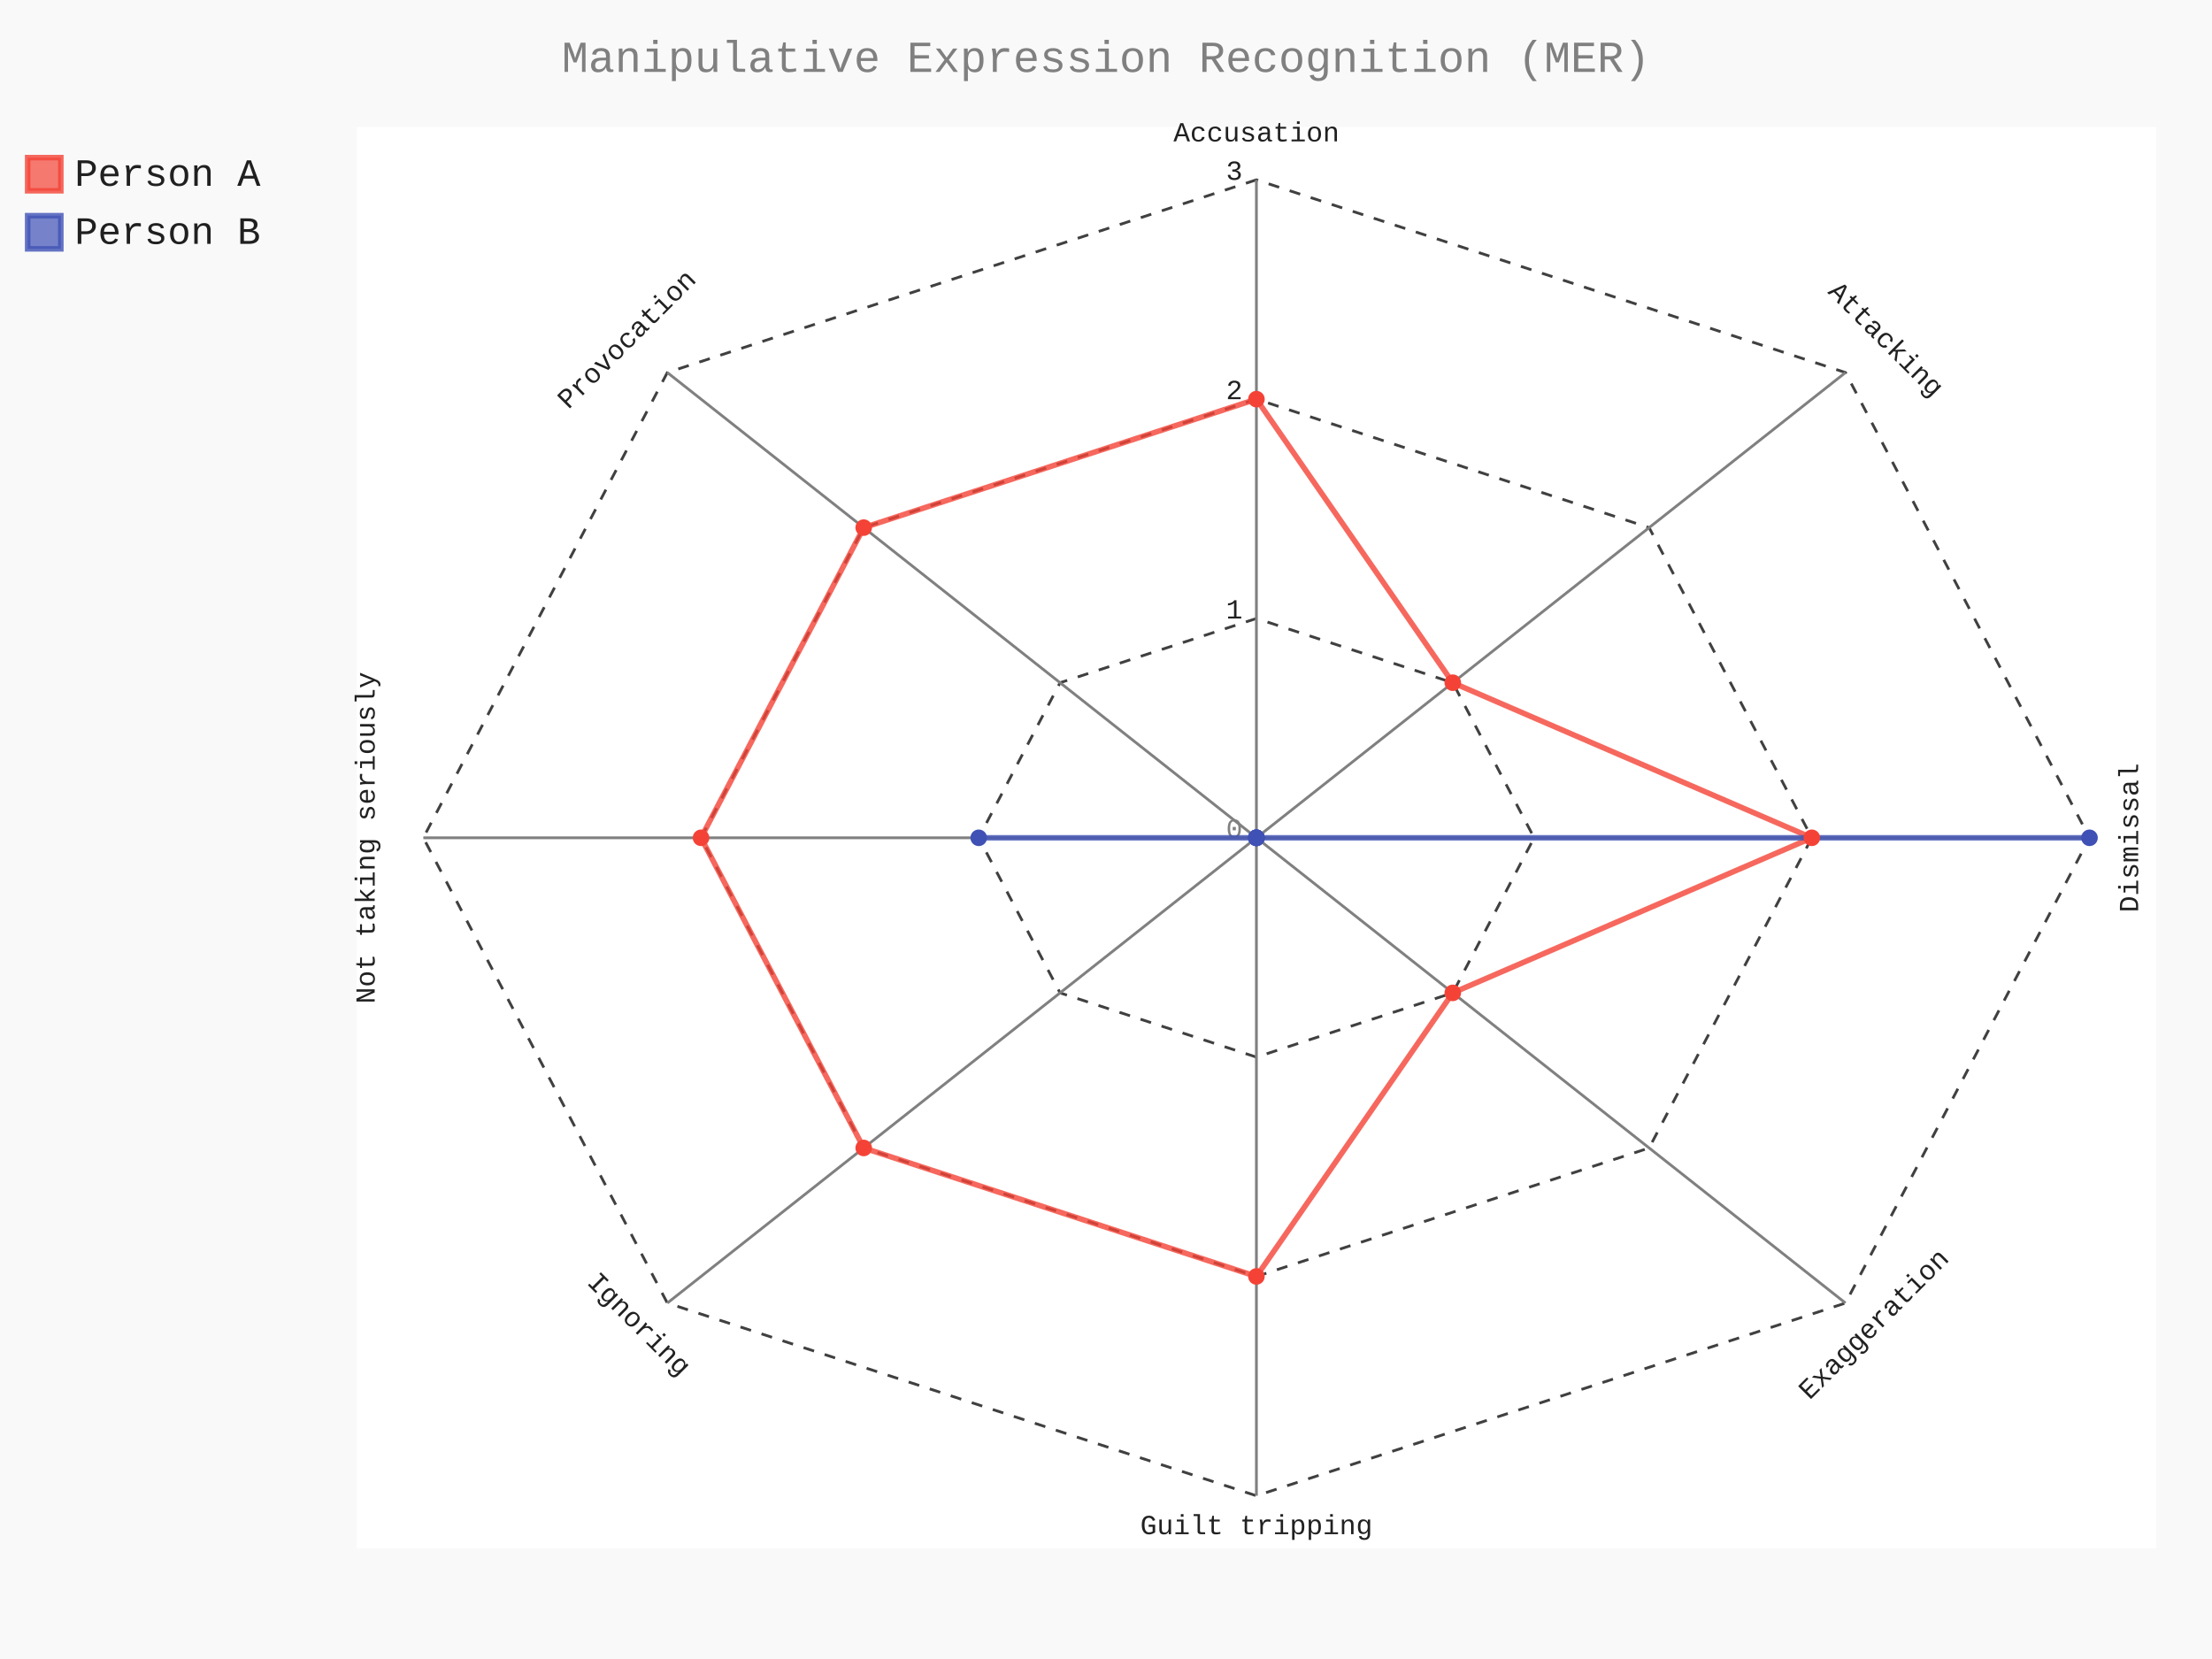
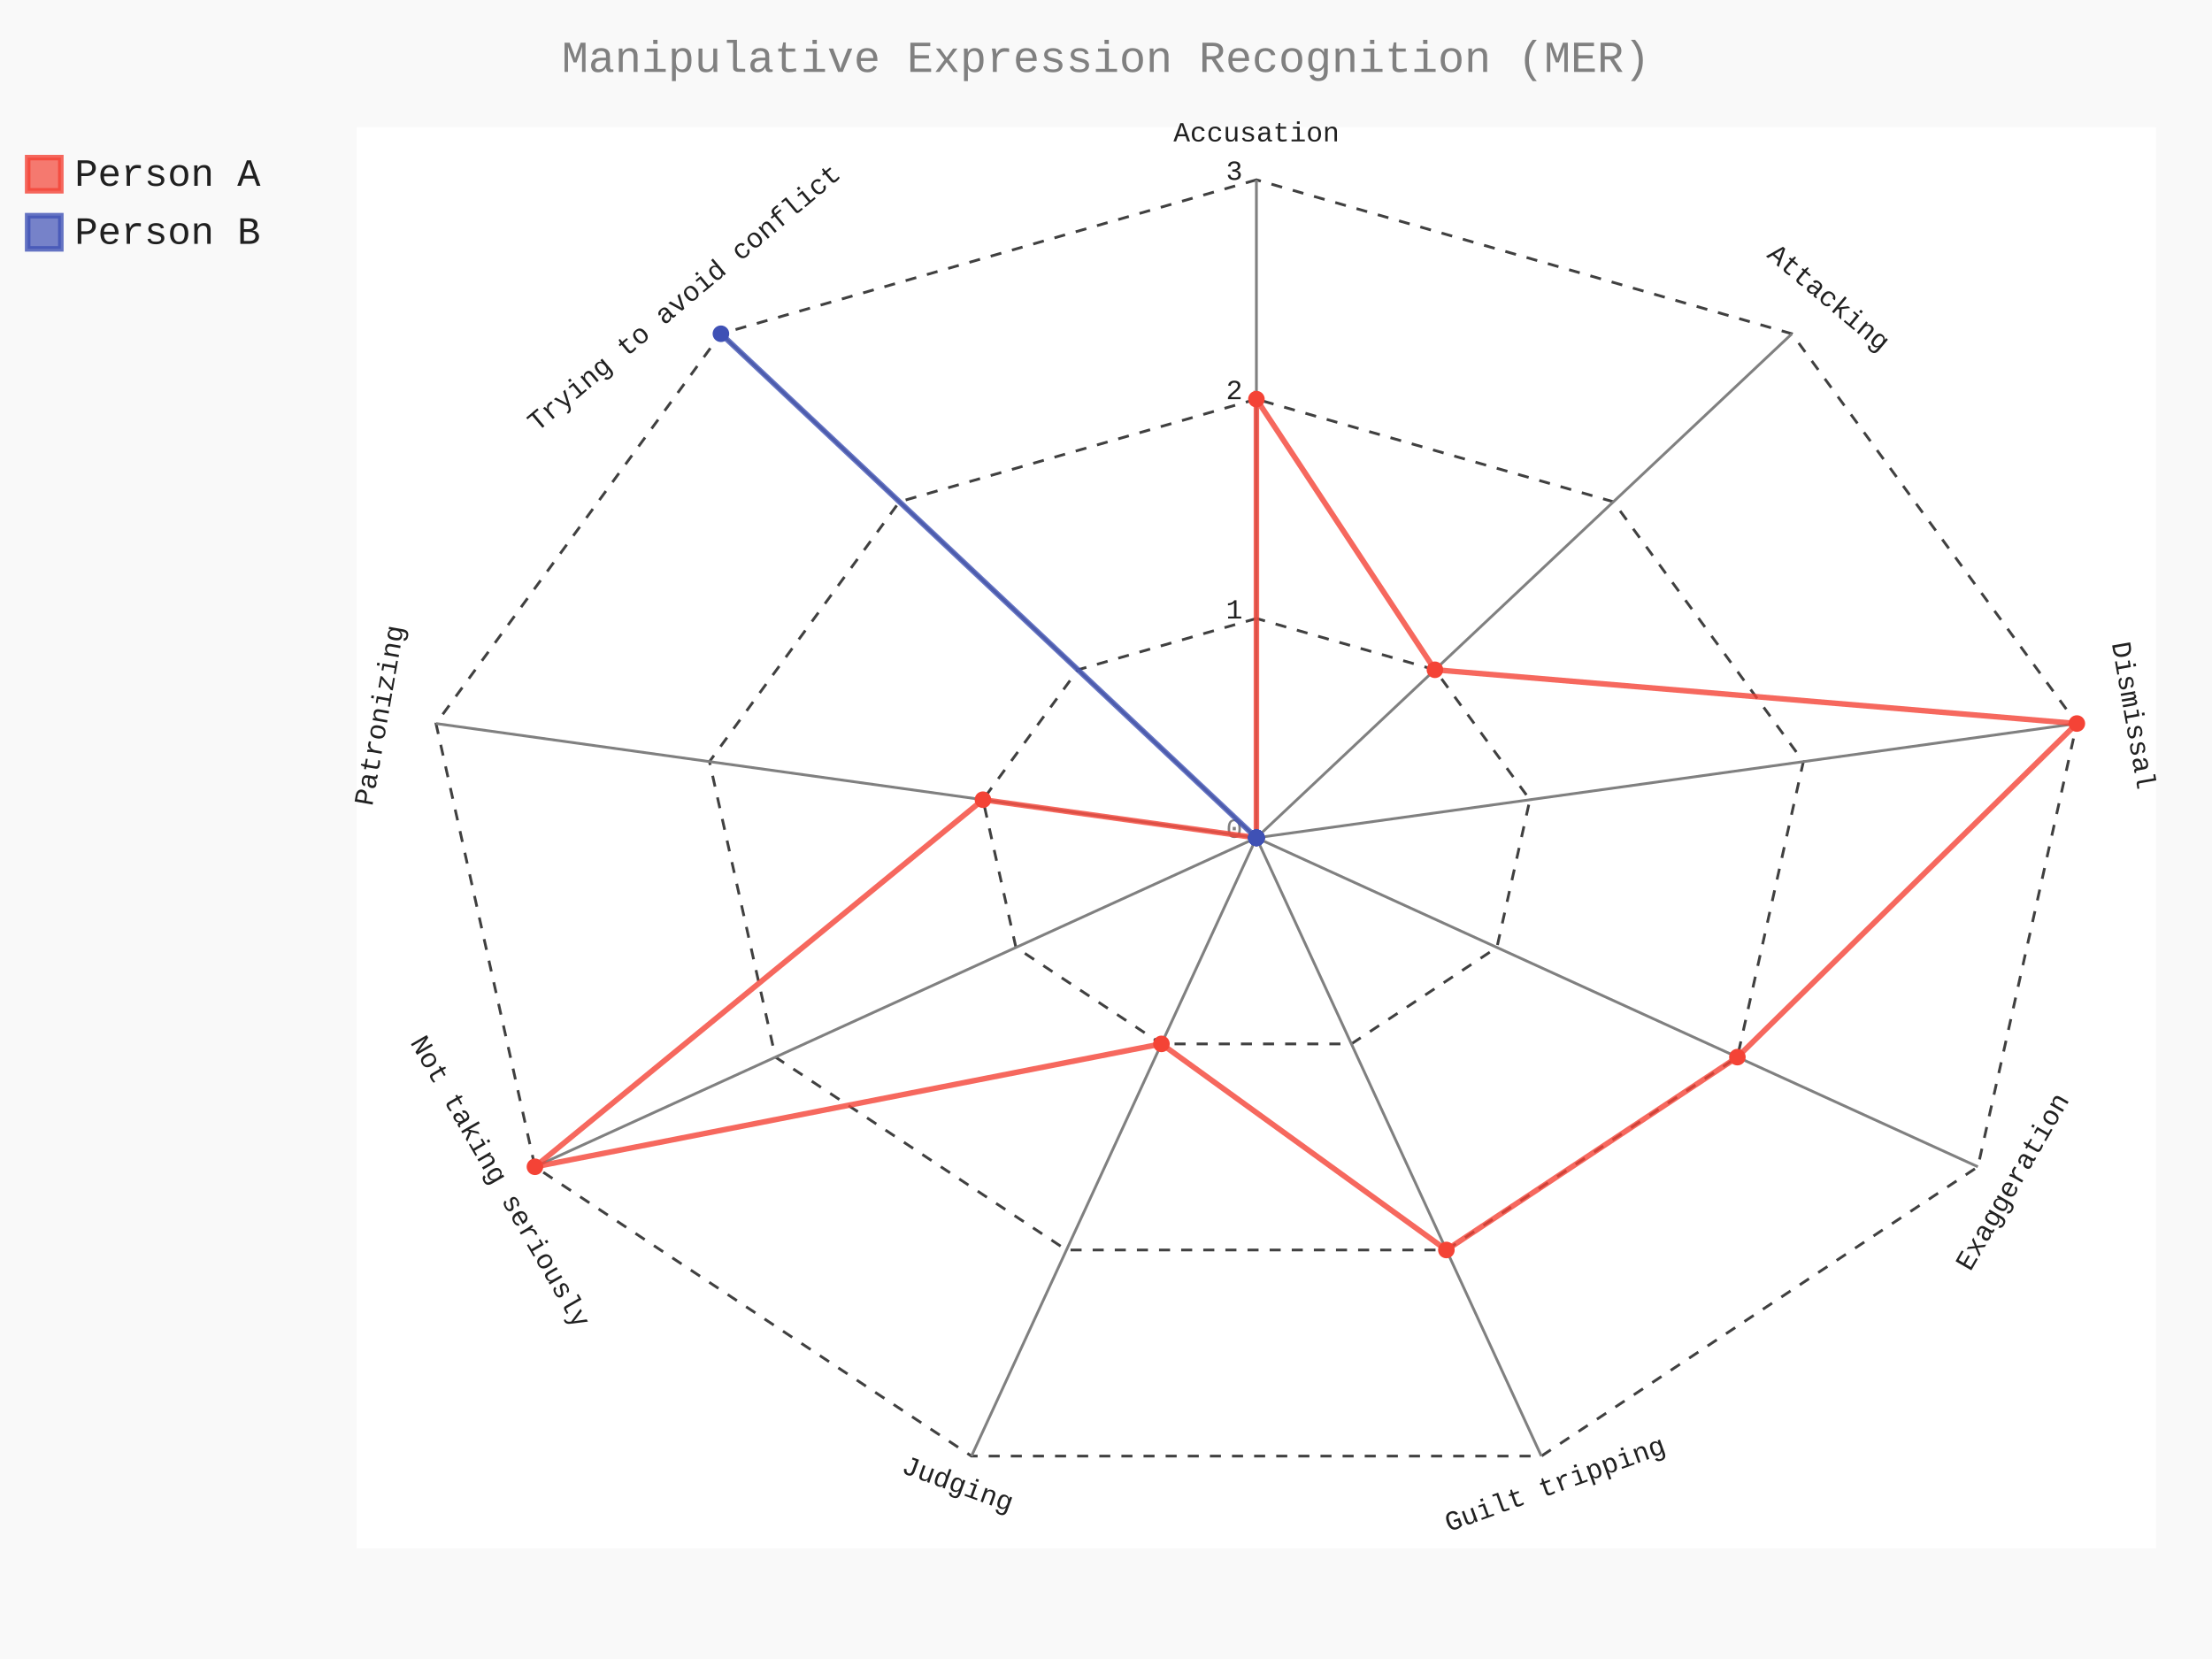
- <svg xmlns="http://www.w3.org/2000/svg" id="chart-4804d9a1-0d60-4488-a45d-5e93284c0eea" class="pygal-chart" viewBox="0 0 800 600">
+ <svg xmlns="http://www.w3.org/2000/svg" id="chart-8e9f47af-3c1f-4e3c-ab5e-61ac4ba6330f" class="pygal-chart" viewBox="0 0 800 600">
  <defs>
-     <style type="text/css">#chart-4804d9a1-0d60-4488-a45d-5e93284c0eea{-webkit-user-select:none;-webkit-font-smoothing:antialiased;font-family:Consolas,"Liberation Mono",Menlo,Courier,monospace}#chart-4804d9a1-0d60-4488-a45d-5e93284c0eea .title{font-family:Consolas,"Liberation Mono",Menlo,Courier,monospace;font-size:16px}#chart-4804d9a1-0d60-4488-a45d-5e93284c0eea .legends .legend text{font-family:Consolas,"Liberation Mono",Menlo,Courier,monospace;font-size:14px}#chart-4804d9a1-0d60-4488-a45d-5e93284c0eea .axis text{font-family:Consolas,"Liberation Mono",Menlo,Courier,monospace;font-size:10px}#chart-4804d9a1-0d60-4488-a45d-5e93284c0eea .axis text.major{font-family:Consolas,"Liberation Mono",Menlo,Courier,monospace;font-size:10px}#chart-4804d9a1-0d60-4488-a45d-5e93284c0eea .text-overlay text.value{font-family:Consolas,"Liberation Mono",Menlo,Courier,monospace;font-size:16px}#chart-4804d9a1-0d60-4488-a45d-5e93284c0eea .text-overlay text.label{font-family:Consolas,"Liberation Mono",Menlo,Courier,monospace;font-size:10px}#chart-4804d9a1-0d60-4488-a45d-5e93284c0eea .tooltip{font-family:Consolas,"Liberation Mono",Menlo,Courier,monospace;font-size:14px}#chart-4804d9a1-0d60-4488-a45d-5e93284c0eea text.no_data{font-family:Consolas,"Liberation Mono",Menlo,Courier,monospace;font-size:64px}
- #chart-4804d9a1-0d60-4488-a45d-5e93284c0eea{background-color:rgba(249,249,249,1)}#chart-4804d9a1-0d60-4488-a45d-5e93284c0eea path,#chart-4804d9a1-0d60-4488-a45d-5e93284c0eea line,#chart-4804d9a1-0d60-4488-a45d-5e93284c0eea rect,#chart-4804d9a1-0d60-4488-a45d-5e93284c0eea circle{-webkit-transition:150ms;-moz-transition:150ms;transition:150ms}#chart-4804d9a1-0d60-4488-a45d-5e93284c0eea .graph &gt; .background{fill:rgba(249,249,249,1)}#chart-4804d9a1-0d60-4488-a45d-5e93284c0eea .plot &gt; .background{fill:rgba(255,255,255,1)}#chart-4804d9a1-0d60-4488-a45d-5e93284c0eea .graph{fill:rgba(0,0,0,.87)}#chart-4804d9a1-0d60-4488-a45d-5e93284c0eea text.no_data{fill:rgba(128,128,128,1)}#chart-4804d9a1-0d60-4488-a45d-5e93284c0eea .title{fill:rgba(128,128,128,1)}#chart-4804d9a1-0d60-4488-a45d-5e93284c0eea .legends .legend text{fill:rgba(0,0,0,.87)}#chart-4804d9a1-0d60-4488-a45d-5e93284c0eea .legends .legend:hover text{fill:rgba(128,128,128,1)}#chart-4804d9a1-0d60-4488-a45d-5e93284c0eea .axis .line{stroke:rgba(128,128,128,1)}#chart-4804d9a1-0d60-4488-a45d-5e93284c0eea .axis .guide.line{stroke:rgba(0,0,0,.54)}#chart-4804d9a1-0d60-4488-a45d-5e93284c0eea .axis .major.line{stroke:rgba(0,0,0,.87)}#chart-4804d9a1-0d60-4488-a45d-5e93284c0eea .axis text.major{fill:rgba(128,128,128,1)}#chart-4804d9a1-0d60-4488-a45d-5e93284c0eea .axis.y .guides:hover .guide.line,#chart-4804d9a1-0d60-4488-a45d-5e93284c0eea .line-graph .axis.x .guides:hover .guide.line,#chart-4804d9a1-0d60-4488-a45d-5e93284c0eea .stackedline-graph .axis.x .guides:hover .guide.line,#chart-4804d9a1-0d60-4488-a45d-5e93284c0eea .xy-graph .axis.x .guides:hover .guide.line{stroke:rgba(128,128,128,1)}#chart-4804d9a1-0d60-4488-a45d-5e93284c0eea .axis .guides:hover text{fill:rgba(128,128,128,1)}#chart-4804d9a1-0d60-4488-a45d-5e93284c0eea .reactive{fill-opacity:.7;stroke-opacity:.8;stroke-width:2}#chart-4804d9a1-0d60-4488-a45d-5e93284c0eea .ci{stroke:rgba(0,0,0,.87)}#chart-4804d9a1-0d60-4488-a45d-5e93284c0eea .reactive.active,#chart-4804d9a1-0d60-4488-a45d-5e93284c0eea .active .reactive{fill-opacity:.8;stroke-opacity:.9;stroke-width:4}#chart-4804d9a1-0d60-4488-a45d-5e93284c0eea .ci .reactive.active{stroke-width:1.5}#chart-4804d9a1-0d60-4488-a45d-5e93284c0eea .series text{fill:rgba(128,128,128,1)}#chart-4804d9a1-0d60-4488-a45d-5e93284c0eea .tooltip rect{fill:rgba(255,255,255,1);stroke:rgba(128,128,128,1);-webkit-transition:opacity 150ms;-moz-transition:opacity 150ms;transition:opacity 150ms}#chart-4804d9a1-0d60-4488-a45d-5e93284c0eea .tooltip .label{fill:rgba(0,0,0,.87)}#chart-4804d9a1-0d60-4488-a45d-5e93284c0eea .tooltip .label{fill:rgba(0,0,0,.87)}#chart-4804d9a1-0d60-4488-a45d-5e93284c0eea .tooltip .legend{font-size:.8em;fill:rgba(0,0,0,.54)}#chart-4804d9a1-0d60-4488-a45d-5e93284c0eea .tooltip .x_label{font-size:.6em;fill:rgba(128,128,128,1)}#chart-4804d9a1-0d60-4488-a45d-5e93284c0eea .tooltip .xlink{font-size:.5em;text-decoration:underline}#chart-4804d9a1-0d60-4488-a45d-5e93284c0eea .tooltip .value{font-size:1.5em}#chart-4804d9a1-0d60-4488-a45d-5e93284c0eea .bound{font-size:.5em}#chart-4804d9a1-0d60-4488-a45d-5e93284c0eea .max-value{font-size:.75em;fill:rgba(0,0,0,.54)}#chart-4804d9a1-0d60-4488-a45d-5e93284c0eea .map-element{fill:rgba(255,255,255,1);stroke:rgba(0,0,0,.54) !important}#chart-4804d9a1-0d60-4488-a45d-5e93284c0eea .map-element .reactive{fill-opacity:inherit;stroke-opacity:inherit}#chart-4804d9a1-0d60-4488-a45d-5e93284c0eea .color-0,#chart-4804d9a1-0d60-4488-a45d-5e93284c0eea .color-0 a:visited{stroke:#F44336;fill:#F44336}#chart-4804d9a1-0d60-4488-a45d-5e93284c0eea .color-1,#chart-4804d9a1-0d60-4488-a45d-5e93284c0eea .color-1 a:visited{stroke:#3F51B5;fill:#3F51B5}#chart-4804d9a1-0d60-4488-a45d-5e93284c0eea .text-overlay .color-0 text{fill:black}#chart-4804d9a1-0d60-4488-a45d-5e93284c0eea .text-overlay .color-1 text{fill:black}
- #chart-4804d9a1-0d60-4488-a45d-5e93284c0eea text.no_data{text-anchor:middle}#chart-4804d9a1-0d60-4488-a45d-5e93284c0eea .guide.line{fill:none}#chart-4804d9a1-0d60-4488-a45d-5e93284c0eea .centered{text-anchor:middle}#chart-4804d9a1-0d60-4488-a45d-5e93284c0eea .title{text-anchor:middle}#chart-4804d9a1-0d60-4488-a45d-5e93284c0eea .legends .legend text{fill-opacity:1}#chart-4804d9a1-0d60-4488-a45d-5e93284c0eea .axis.x text{text-anchor:middle}#chart-4804d9a1-0d60-4488-a45d-5e93284c0eea .axis.x:not(.web) text[transform]{text-anchor:start}#chart-4804d9a1-0d60-4488-a45d-5e93284c0eea .axis.x:not(.web) text[transform].backwards{text-anchor:end}#chart-4804d9a1-0d60-4488-a45d-5e93284c0eea .axis.y text{text-anchor:end}#chart-4804d9a1-0d60-4488-a45d-5e93284c0eea .axis.y text[transform].backwards{text-anchor:start}#chart-4804d9a1-0d60-4488-a45d-5e93284c0eea .axis.y2 text{text-anchor:start}#chart-4804d9a1-0d60-4488-a45d-5e93284c0eea .axis.y2 text[transform].backwards{text-anchor:end}#chart-4804d9a1-0d60-4488-a45d-5e93284c0eea .axis .guide.line{stroke-dasharray:4,4;stroke:#404040}#chart-4804d9a1-0d60-4488-a45d-5e93284c0eea .axis .major.guide.line{stroke-dasharray:6,6;stroke:#808080}#chart-4804d9a1-0d60-4488-a45d-5e93284c0eea .horizontal .axis.y .guide.line,#chart-4804d9a1-0d60-4488-a45d-5e93284c0eea .horizontal .axis.y2 .guide.line,#chart-4804d9a1-0d60-4488-a45d-5e93284c0eea .vertical .axis.x .guide.line{opacity:0}#chart-4804d9a1-0d60-4488-a45d-5e93284c0eea .horizontal .axis.always_show .guide.line,#chart-4804d9a1-0d60-4488-a45d-5e93284c0eea .vertical .axis.always_show .guide.line{opacity:1 !important}#chart-4804d9a1-0d60-4488-a45d-5e93284c0eea .axis.y .guides:hover .guide.line,#chart-4804d9a1-0d60-4488-a45d-5e93284c0eea .axis.y2 .guides:hover .guide.line,#chart-4804d9a1-0d60-4488-a45d-5e93284c0eea .axis.x .guides:hover .guide.line{opacity:1}#chart-4804d9a1-0d60-4488-a45d-5e93284c0eea .axis .guides:hover text{opacity:1}#chart-4804d9a1-0d60-4488-a45d-5e93284c0eea .nofill{fill:none}#chart-4804d9a1-0d60-4488-a45d-5e93284c0eea .subtle-fill{fill-opacity:.2}#chart-4804d9a1-0d60-4488-a45d-5e93284c0eea .dot{stroke-width:1px;fill-opacity:1;stroke-opacity:1}#chart-4804d9a1-0d60-4488-a45d-5e93284c0eea .dot.active{stroke-width:5px}#chart-4804d9a1-0d60-4488-a45d-5e93284c0eea .dot.negative{fill:transparent}#chart-4804d9a1-0d60-4488-a45d-5e93284c0eea text,#chart-4804d9a1-0d60-4488-a45d-5e93284c0eea tspan{stroke:none !important}#chart-4804d9a1-0d60-4488-a45d-5e93284c0eea .series text.active{opacity:1}#chart-4804d9a1-0d60-4488-a45d-5e93284c0eea .tooltip rect{fill-opacity:.95;stroke-width:.5}#chart-4804d9a1-0d60-4488-a45d-5e93284c0eea .tooltip text{fill-opacity:1}#chart-4804d9a1-0d60-4488-a45d-5e93284c0eea .showable{visibility:hidden}#chart-4804d9a1-0d60-4488-a45d-5e93284c0eea .showable.shown{visibility:visible}#chart-4804d9a1-0d60-4488-a45d-5e93284c0eea .gauge-background{fill:rgba(229,229,229,1);stroke:none}#chart-4804d9a1-0d60-4488-a45d-5e93284c0eea .bg-lines{stroke:rgba(249,249,249,1);stroke-width:2px}</style>
+     <style type="text/css">#chart-8e9f47af-3c1f-4e3c-ab5e-61ac4ba6330f{-webkit-user-select:none;-webkit-font-smoothing:antialiased;font-family:Consolas,"Liberation Mono",Menlo,Courier,monospace}#chart-8e9f47af-3c1f-4e3c-ab5e-61ac4ba6330f .title{font-family:Consolas,"Liberation Mono",Menlo,Courier,monospace;font-size:16px}#chart-8e9f47af-3c1f-4e3c-ab5e-61ac4ba6330f .legends .legend text{font-family:Consolas,"Liberation Mono",Menlo,Courier,monospace;font-size:14px}#chart-8e9f47af-3c1f-4e3c-ab5e-61ac4ba6330f .axis text{font-family:Consolas,"Liberation Mono",Menlo,Courier,monospace;font-size:10px}#chart-8e9f47af-3c1f-4e3c-ab5e-61ac4ba6330f .axis text.major{font-family:Consolas,"Liberation Mono",Menlo,Courier,monospace;font-size:10px}#chart-8e9f47af-3c1f-4e3c-ab5e-61ac4ba6330f .text-overlay text.value{font-family:Consolas,"Liberation Mono",Menlo,Courier,monospace;font-size:16px}#chart-8e9f47af-3c1f-4e3c-ab5e-61ac4ba6330f .text-overlay text.label{font-family:Consolas,"Liberation Mono",Menlo,Courier,monospace;font-size:10px}#chart-8e9f47af-3c1f-4e3c-ab5e-61ac4ba6330f .tooltip{font-family:Consolas,"Liberation Mono",Menlo,Courier,monospace;font-size:14px}#chart-8e9f47af-3c1f-4e3c-ab5e-61ac4ba6330f text.no_data{font-family:Consolas,"Liberation Mono",Menlo,Courier,monospace;font-size:64px}
+ #chart-8e9f47af-3c1f-4e3c-ab5e-61ac4ba6330f{background-color:rgba(249,249,249,1)}#chart-8e9f47af-3c1f-4e3c-ab5e-61ac4ba6330f path,#chart-8e9f47af-3c1f-4e3c-ab5e-61ac4ba6330f line,#chart-8e9f47af-3c1f-4e3c-ab5e-61ac4ba6330f rect,#chart-8e9f47af-3c1f-4e3c-ab5e-61ac4ba6330f circle{-webkit-transition:150ms;-moz-transition:150ms;transition:150ms}#chart-8e9f47af-3c1f-4e3c-ab5e-61ac4ba6330f .graph &gt; .background{fill:rgba(249,249,249,1)}#chart-8e9f47af-3c1f-4e3c-ab5e-61ac4ba6330f .plot &gt; .background{fill:rgba(255,255,255,1)}#chart-8e9f47af-3c1f-4e3c-ab5e-61ac4ba6330f .graph{fill:rgba(0,0,0,.87)}#chart-8e9f47af-3c1f-4e3c-ab5e-61ac4ba6330f text.no_data{fill:rgba(128,128,128,1)}#chart-8e9f47af-3c1f-4e3c-ab5e-61ac4ba6330f .title{fill:rgba(128,128,128,1)}#chart-8e9f47af-3c1f-4e3c-ab5e-61ac4ba6330f .legends .legend text{fill:rgba(0,0,0,.87)}#chart-8e9f47af-3c1f-4e3c-ab5e-61ac4ba6330f .legends .legend:hover text{fill:rgba(128,128,128,1)}#chart-8e9f47af-3c1f-4e3c-ab5e-61ac4ba6330f .axis .line{stroke:rgba(128,128,128,1)}#chart-8e9f47af-3c1f-4e3c-ab5e-61ac4ba6330f .axis .guide.line{stroke:rgba(0,0,0,.54)}#chart-8e9f47af-3c1f-4e3c-ab5e-61ac4ba6330f .axis .major.line{stroke:rgba(0,0,0,.87)}#chart-8e9f47af-3c1f-4e3c-ab5e-61ac4ba6330f .axis text.major{fill:rgba(128,128,128,1)}#chart-8e9f47af-3c1f-4e3c-ab5e-61ac4ba6330f .axis.y .guides:hover .guide.line,#chart-8e9f47af-3c1f-4e3c-ab5e-61ac4ba6330f .line-graph .axis.x .guides:hover .guide.line,#chart-8e9f47af-3c1f-4e3c-ab5e-61ac4ba6330f .stackedline-graph .axis.x .guides:hover .guide.line,#chart-8e9f47af-3c1f-4e3c-ab5e-61ac4ba6330f .xy-graph .axis.x .guides:hover .guide.line{stroke:rgba(128,128,128,1)}#chart-8e9f47af-3c1f-4e3c-ab5e-61ac4ba6330f .axis .guides:hover text{fill:rgba(128,128,128,1)}#chart-8e9f47af-3c1f-4e3c-ab5e-61ac4ba6330f .reactive{fill-opacity:.7;stroke-opacity:.8;stroke-width:2}#chart-8e9f47af-3c1f-4e3c-ab5e-61ac4ba6330f .ci{stroke:rgba(0,0,0,.87)}#chart-8e9f47af-3c1f-4e3c-ab5e-61ac4ba6330f .reactive.active,#chart-8e9f47af-3c1f-4e3c-ab5e-61ac4ba6330f .active .reactive{fill-opacity:.8;stroke-opacity:.9;stroke-width:4}#chart-8e9f47af-3c1f-4e3c-ab5e-61ac4ba6330f .ci .reactive.active{stroke-width:1.5}#chart-8e9f47af-3c1f-4e3c-ab5e-61ac4ba6330f .series text{fill:rgba(128,128,128,1)}#chart-8e9f47af-3c1f-4e3c-ab5e-61ac4ba6330f .tooltip rect{fill:rgba(255,255,255,1);stroke:rgba(128,128,128,1);-webkit-transition:opacity 150ms;-moz-transition:opacity 150ms;transition:opacity 150ms}#chart-8e9f47af-3c1f-4e3c-ab5e-61ac4ba6330f .tooltip .label{fill:rgba(0,0,0,.87)}#chart-8e9f47af-3c1f-4e3c-ab5e-61ac4ba6330f .tooltip .label{fill:rgba(0,0,0,.87)}#chart-8e9f47af-3c1f-4e3c-ab5e-61ac4ba6330f .tooltip .legend{font-size:.8em;fill:rgba(0,0,0,.54)}#chart-8e9f47af-3c1f-4e3c-ab5e-61ac4ba6330f .tooltip .x_label{font-size:.6em;fill:rgba(128,128,128,1)}#chart-8e9f47af-3c1f-4e3c-ab5e-61ac4ba6330f .tooltip .xlink{font-size:.5em;text-decoration:underline}#chart-8e9f47af-3c1f-4e3c-ab5e-61ac4ba6330f .tooltip .value{font-size:1.5em}#chart-8e9f47af-3c1f-4e3c-ab5e-61ac4ba6330f .bound{font-size:.5em}#chart-8e9f47af-3c1f-4e3c-ab5e-61ac4ba6330f .max-value{font-size:.75em;fill:rgba(0,0,0,.54)}#chart-8e9f47af-3c1f-4e3c-ab5e-61ac4ba6330f .map-element{fill:rgba(255,255,255,1);stroke:rgba(0,0,0,.54) !important}#chart-8e9f47af-3c1f-4e3c-ab5e-61ac4ba6330f .map-element .reactive{fill-opacity:inherit;stroke-opacity:inherit}#chart-8e9f47af-3c1f-4e3c-ab5e-61ac4ba6330f .color-0,#chart-8e9f47af-3c1f-4e3c-ab5e-61ac4ba6330f .color-0 a:visited{stroke:#F44336;fill:#F44336}#chart-8e9f47af-3c1f-4e3c-ab5e-61ac4ba6330f .color-1,#chart-8e9f47af-3c1f-4e3c-ab5e-61ac4ba6330f .color-1 a:visited{stroke:#3F51B5;fill:#3F51B5}#chart-8e9f47af-3c1f-4e3c-ab5e-61ac4ba6330f .text-overlay .color-0 text{fill:black}#chart-8e9f47af-3c1f-4e3c-ab5e-61ac4ba6330f .text-overlay .color-1 text{fill:black}
+ #chart-8e9f47af-3c1f-4e3c-ab5e-61ac4ba6330f text.no_data{text-anchor:middle}#chart-8e9f47af-3c1f-4e3c-ab5e-61ac4ba6330f .guide.line{fill:none}#chart-8e9f47af-3c1f-4e3c-ab5e-61ac4ba6330f .centered{text-anchor:middle}#chart-8e9f47af-3c1f-4e3c-ab5e-61ac4ba6330f .title{text-anchor:middle}#chart-8e9f47af-3c1f-4e3c-ab5e-61ac4ba6330f .legends .legend text{fill-opacity:1}#chart-8e9f47af-3c1f-4e3c-ab5e-61ac4ba6330f .axis.x text{text-anchor:middle}#chart-8e9f47af-3c1f-4e3c-ab5e-61ac4ba6330f .axis.x:not(.web) text[transform]{text-anchor:start}#chart-8e9f47af-3c1f-4e3c-ab5e-61ac4ba6330f .axis.x:not(.web) text[transform].backwards{text-anchor:end}#chart-8e9f47af-3c1f-4e3c-ab5e-61ac4ba6330f .axis.y text{text-anchor:end}#chart-8e9f47af-3c1f-4e3c-ab5e-61ac4ba6330f .axis.y text[transform].backwards{text-anchor:start}#chart-8e9f47af-3c1f-4e3c-ab5e-61ac4ba6330f .axis.y2 text{text-anchor:start}#chart-8e9f47af-3c1f-4e3c-ab5e-61ac4ba6330f .axis.y2 text[transform].backwards{text-anchor:end}#chart-8e9f47af-3c1f-4e3c-ab5e-61ac4ba6330f .axis .guide.line{stroke-dasharray:4,4;stroke:#404040}#chart-8e9f47af-3c1f-4e3c-ab5e-61ac4ba6330f .axis .major.guide.line{stroke-dasharray:6,6;stroke:#808080}#chart-8e9f47af-3c1f-4e3c-ab5e-61ac4ba6330f .horizontal .axis.y .guide.line,#chart-8e9f47af-3c1f-4e3c-ab5e-61ac4ba6330f .horizontal .axis.y2 .guide.line,#chart-8e9f47af-3c1f-4e3c-ab5e-61ac4ba6330f .vertical .axis.x .guide.line{opacity:0}#chart-8e9f47af-3c1f-4e3c-ab5e-61ac4ba6330f .horizontal .axis.always_show .guide.line,#chart-8e9f47af-3c1f-4e3c-ab5e-61ac4ba6330f .vertical .axis.always_show .guide.line{opacity:1 !important}#chart-8e9f47af-3c1f-4e3c-ab5e-61ac4ba6330f .axis.y .guides:hover .guide.line,#chart-8e9f47af-3c1f-4e3c-ab5e-61ac4ba6330f .axis.y2 .guides:hover .guide.line,#chart-8e9f47af-3c1f-4e3c-ab5e-61ac4ba6330f .axis.x .guides:hover .guide.line{opacity:1}#chart-8e9f47af-3c1f-4e3c-ab5e-61ac4ba6330f .axis .guides:hover text{opacity:1}#chart-8e9f47af-3c1f-4e3c-ab5e-61ac4ba6330f .nofill{fill:none}#chart-8e9f47af-3c1f-4e3c-ab5e-61ac4ba6330f .subtle-fill{fill-opacity:.2}#chart-8e9f47af-3c1f-4e3c-ab5e-61ac4ba6330f .dot{stroke-width:1px;fill-opacity:1;stroke-opacity:1}#chart-8e9f47af-3c1f-4e3c-ab5e-61ac4ba6330f .dot.active{stroke-width:5px}#chart-8e9f47af-3c1f-4e3c-ab5e-61ac4ba6330f .dot.negative{fill:transparent}#chart-8e9f47af-3c1f-4e3c-ab5e-61ac4ba6330f text,#chart-8e9f47af-3c1f-4e3c-ab5e-61ac4ba6330f tspan{stroke:none !important}#chart-8e9f47af-3c1f-4e3c-ab5e-61ac4ba6330f .series text.active{opacity:1}#chart-8e9f47af-3c1f-4e3c-ab5e-61ac4ba6330f .tooltip rect{fill-opacity:.95;stroke-width:.5}#chart-8e9f47af-3c1f-4e3c-ab5e-61ac4ba6330f .tooltip text{fill-opacity:1}#chart-8e9f47af-3c1f-4e3c-ab5e-61ac4ba6330f .showable{visibility:hidden}#chart-8e9f47af-3c1f-4e3c-ab5e-61ac4ba6330f .showable.shown{visibility:visible}#chart-8e9f47af-3c1f-4e3c-ab5e-61ac4ba6330f .gauge-background{fill:rgba(229,229,229,1);stroke:none}#chart-8e9f47af-3c1f-4e3c-ab5e-61ac4ba6330f .bg-lines{stroke:rgba(249,249,249,1);stroke-width:2px}</style>
  </defs>
  <g class="graph radar-graph vertical">
    <rect x="0" y="0" width="800" height="600" class="background" />
    <g transform="translate(129, 46)" class="plot">
      <rect x="0" y="0" width="650.8" height="514" class="background" />
      <g class="axis y web">
        <g class="guides">
-           <path d="M325.4 19.037 L112.351 88.735 24.104 257 112.351 425.265 325.4 494.963 538.449 425.265 626.696 257 538.449 88.735 325.4 19.037 Z" class="guide line" />
+           <path d="M325.4 19.037 L131.73 74.71 28.681 215.678 64.47 375.981 222.351 480.612 428.449 480.612 586.33 375.981 622.119 215.678 519.07 74.71 325.4 19.037 Z" class="guide line" />
          <text x="320.4" y="19.037" class="">3</text>
        </g>
        <g class="guides">
-           <path d="M325.4 98.358 L183.368 144.823 124.536 257 183.368 369.177 325.4 415.642 467.432 369.177 526.264 257 467.432 144.823 325.4 98.358 Z" class="guide line" />
+           <path d="M325.4 98.358 L196.287 135.473 127.587 229.452 151.447 336.321 256.7 406.075 394.1 406.075 499.353 336.321 523.213 229.452 454.513 135.473 325.4 98.358 Z" class="guide line" />
          <text x="320.4" y="98.358" class="">2</text>
        </g>
        <g class="guides">
-           <path d="M325.4 177.679 L254.384 200.912 224.968 257 254.384 313.088 325.4 336.321 396.416 313.088 425.832 257 396.416 200.912 325.4 177.679 Z" class="guide line" />
+           <path d="M325.4 177.679 L260.843 196.237 226.494 243.226 238.423 296.66 291.05 331.537 359.75 331.537 412.377 296.66 424.306 243.226 389.957 196.237 325.4 177.679 Z" class="guide line" />
          <text x="320.4" y="177.679" class="">1</text>
        </g>
        <g class="guides">
-           <path d="M325.4 257 L325.4 257 325.4 257 325.4 257 325.4 257 325.4 257 325.4 257 325.4 257 325.4 257 Z" class="major guide line" />
+           <path d="M325.4 257 L325.4 257 325.4 257 325.4 257 325.4 257 325.4 257 325.4 257 325.4 257 325.4 257 325.4 257 Z" class="major guide line" />
          <text x="320.4" y="257.0" class="major">0</text>
        </g>
      </g>
      <g class="axis x web">
        <g class="guides">
          <path d="M325.4 257 L325.4 19.037" class="line" />
          <text x="325.4" y="5.14" class="" transform="rotate(0 325.4 5.14)">Accusation</text>
        </g>
        <g class="guides">
-           <path d="M325.4 257 L112.351 88.735" class="line" />
-           <text x="99.909" y="78.908" class="" transform="rotate(-45 99.9093 78.90809)">Provocation</text>
+           <path d="M325.4 257 L131.73 74.71" class="line" />
+           <text x="120.42" y="64.064" class="" transform="rotate(-40 120.4202 64.06405)">Trying to avoid conflict</text>
        </g>
        <g class="guides">
-           <path d="M325.4 257 L24.104 257" class="line" />
-           <text x="6.508" y="257" class="" transform="rotate(-90 6.508 257)">Not taking seriously</text>
+           <path d="M325.4 257 L28.681 215.678" class="line" />
+           <text x="11.353" y="213.265" class="" transform="rotate(-80 11.35269 213.265)">Patronizing</text>
        </g>
        <g class="guides">
-           <path d="M325.4 257 L112.351 425.265" class="line" />
-           <text x="99.909" y="435.092" class="" transform="rotate(-315 99.9093 435.0919)">Ignoring</text>
+           <path d="M325.4 257 L64.47 375.981" class="line" />
+           <text x="49.231" y="382.93" class="" transform="rotate(-300 49.23143 382.93)">Not taking seriously</text>
        </g>
        <g class="guides">
-           <path d="M325.4 257 L325.4 494.963" class="line" />
-           <text x="325.4" y="508.86" class="" transform="rotate(-360 325.4 508.86)">Guilt tripping</text>
+           <path d="M325.4 257 L222.351 480.612" class="line" />
+           <text x="216.333" y="493.671" class="" transform="rotate(-340 216.3325 493.671)">Judging</text>
        </g>
        <g class="guides">
-           <path d="M325.4 257 L538.449 425.265" class="line" />
-           <text x="550.891" y="435.092" class="" transform="rotate(-405 550.8907 435.0919)">Exaggeration</text>
+           <path d="M325.4 257 L428.449 480.612" class="line" />
+           <text x="434.467" y="493.671" class="" transform="rotate(-380 434.4675 493.671)">Guilt tripping</text>
        </g>
        <g class="guides">
-           <path d="M325.4 257 L626.696 257" class="line" />
-           <text x="644.292" y="257" class="" transform="rotate(-450 644.292 257)">Dismissal</text>
+           <path d="M325.4 257 L586.33 375.981" class="line" />
+           <text x="601.569" y="382.93" class="" transform="rotate(-420 601.5686 382.93)">Exaggeration</text>
        </g>
        <g class="guides">
-           <path d="M325.4 257 L538.449 88.735" class="line" />
-           <text x="550.891" y="78.908" class="" transform="rotate(-315 550.8907 78.90809)">Attacking</text>
+           <path d="M325.4 257 L622.119 215.678" class="line" />
+           <text x="639.447" y="213.265" class="" transform="rotate(-280 639.4473 213.265)">Dismissal</text>
+         </g>
+         <g class="guides">
+           <path d="M325.4 257 L519.07 74.71" class="line" />
+           <text x="530.38" y="64.064" class="" transform="rotate(-320 530.3798 64.06405)">Attacking</text>
        </g>
      </g>
      <g class="series serie-0 color-0">
-         <path d="M325.4 98.358 L183.368 144.823 124.536 257 183.368 369.177 325.4 415.642 396.416 313.088 526.264 257 396.416 200.912 Z" class="line reactive nofill" />
+         <path d="M325.4 98.358 L325.4 257 226.494 243.226 64.47 375.981 291.05 331.537 394.1 406.075 499.353 336.321 622.119 215.678 389.957 196.237 Z" class="line reactive nofill" />
      </g>
      <g class="series serie-1 color-1">
-         <path d="M325.4 257 L325.4 257 224.968 257 325.4 257 325.4 257 325.4 257 626.696 257 325.4 257 Z" class="line reactive nofill" />
+         <path d="M325.4 257 L131.73 74.71 325.4 257 325.4 257 325.4 257 325.4 257 325.4 257 325.4 257 325.4 257 Z" class="line reactive nofill" />
      </g>
    </g>
    <g class="titles">
      <text x="400.0" y="26" class="title plot_title">Manipulative Expression Recognition (MER)</text>
    </g>
    <g transform="translate(129, 46)" class="plot overlay">
      <g class="series serie-0 color-0">
        <g class="dots">
          <circle cx="325.4" cy="98.358" r="2.5" class="dot reactive tooltip-trigger" />
        </g>
        <g class="dots">
-           <circle cx="183.368" cy="144.823" r="2.5" class="dot reactive tooltip-trigger" />
+           <circle cx="325.4" cy="257.0" r="2.5" class="dot reactive tooltip-trigger" />
        </g>
        <g class="dots">
-           <circle cx="124.536" cy="257" r="2.5" class="dot reactive tooltip-trigger" />
+           <circle cx="226.494" cy="243.226" r="2.5" class="dot reactive tooltip-trigger" />
        </g>
        <g class="dots">
-           <circle cx="183.368" cy="369.177" r="2.5" class="dot reactive tooltip-trigger" />
+           <circle cx="64.47" cy="375.981" r="2.5" class="dot reactive tooltip-trigger" />
        </g>
        <g class="dots">
-           <circle cx="325.4" cy="415.642" r="2.5" class="dot reactive tooltip-trigger" />
+           <circle cx="291.05" cy="331.537" r="2.5" class="dot reactive tooltip-trigger" />
        </g>
        <g class="dots">
-           <circle cx="396.416" cy="313.088" r="2.5" class="dot reactive tooltip-trigger" />
+           <circle cx="394.1" cy="406.075" r="2.5" class="dot reactive tooltip-trigger" />
        </g>
        <g class="dots">
-           <circle cx="526.264" cy="257" r="2.5" class="dot reactive tooltip-trigger" />
+           <circle cx="499.353" cy="336.321" r="2.5" class="dot reactive tooltip-trigger" />
        </g>
        <g class="dots">
-           <circle cx="396.416" cy="200.912" r="2.5" class="dot reactive tooltip-trigger" />
+           <circle cx="622.119" cy="215.678" r="2.5" class="dot reactive tooltip-trigger" />
+         </g>
+         <g class="dots">
+           <circle cx="389.957" cy="196.237" r="2.5" class="dot reactive tooltip-trigger" />
        </g>
      </g>
      <g class="series serie-1 color-1">
        <g class="dots">
          <circle cx="325.4" cy="257.0" r="2.5" class="dot reactive tooltip-trigger" />
        </g>
        <g class="dots">
-           <circle cx="325.4" cy="257.0" r="2.5" class="dot reactive tooltip-trigger" />
-         </g>
-         <g class="dots">
-           <circle cx="224.968" cy="257.0" r="2.5" class="dot reactive tooltip-trigger" />
+           <circle cx="131.73" cy="74.71" r="2.5" class="dot reactive tooltip-trigger" />
        </g>
        <g class="dots">
          <circle cx="325.4" cy="257.0" r="2.5" class="dot reactive tooltip-trigger" />
        </g>
        <g class="dots">
          <circle cx="325.4" cy="257.0" r="2.5" class="dot reactive tooltip-trigger" />
        </g>
        <g class="dots">
          <circle cx="325.4" cy="257.0" r="2.5" class="dot reactive tooltip-trigger" />
        </g>
        <g class="dots">
-           <circle cx="626.696" cy="257" r="2.5" class="dot reactive tooltip-trigger" />
+           <circle cx="325.4" cy="257.0" r="2.5" class="dot reactive tooltip-trigger" />
+         </g>
+         <g class="dots">
+           <circle cx="325.4" cy="257.0" r="2.5" class="dot reactive tooltip-trigger" />
+         </g>
+         <g class="dots">
+           <circle cx="325.4" cy="257.0" r="2.5" class="dot reactive tooltip-trigger" />
        </g>
        <g class="dots">
          <circle cx="325.4" cy="257.0" r="2.5" class="dot reactive tooltip-trigger" />
        </g>
      </g>
    </g>
    <g transform="translate(129, 46)" class="plot text-overlay">
      <g class="series serie-0 color-0" />
      <g class="series serie-1 color-1" />
    </g>
    <g transform="translate(129, 46)" class="plot tooltip-overlay">
      <g transform="translate(0 0)" style="opacity: 0" class="tooltip">
        <rect rx="0" ry="0" width="0" height="0" class="tooltip-box" />
        <g class="text" />
      </g>
    </g>
    <g transform="translate(10, 56)" class="legends">
      <g id="activate-serie-0" class="legend reactive activate-serie">
        <rect x="0.0" y="1.0" width="12" height="12" class="color-0 reactive" />
        <text x="17.0" y="11.2">Person A</text>
      </g>
      <g id="activate-serie-1" class="legend reactive activate-serie">
        <rect x="0.0" y="22.0" width="12" height="12" class="color-1 reactive" />
        <text x="17.0" y="32.2">Person B</text>
      </g>
    </g>
    <g transform="translate(790, 56)" class="legends" />
  </g>
</svg>
